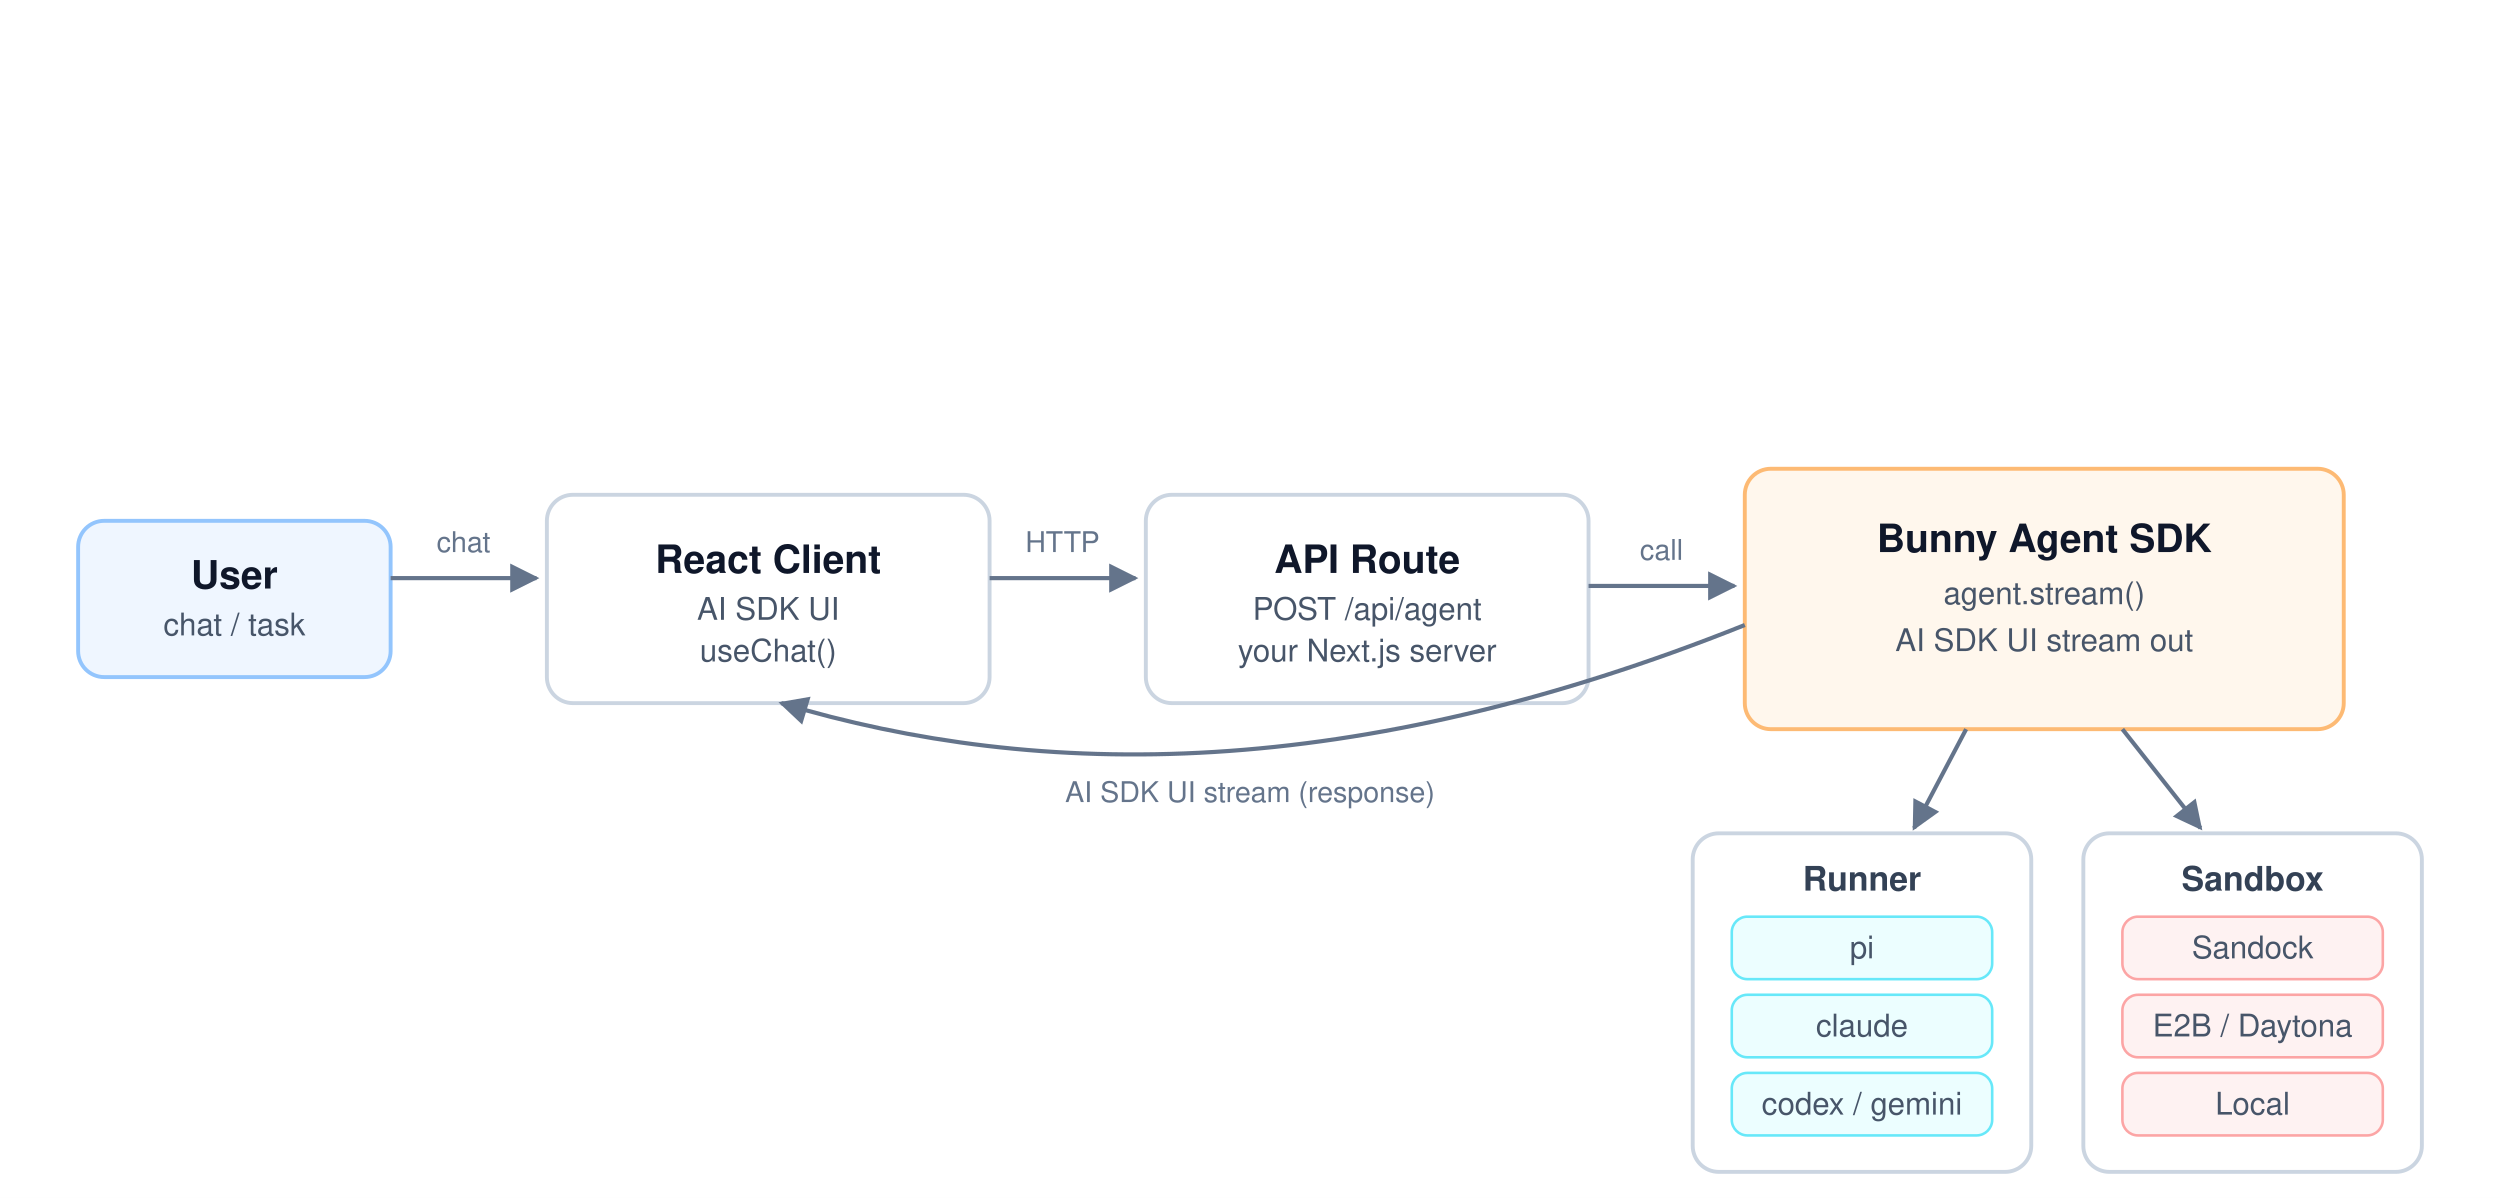
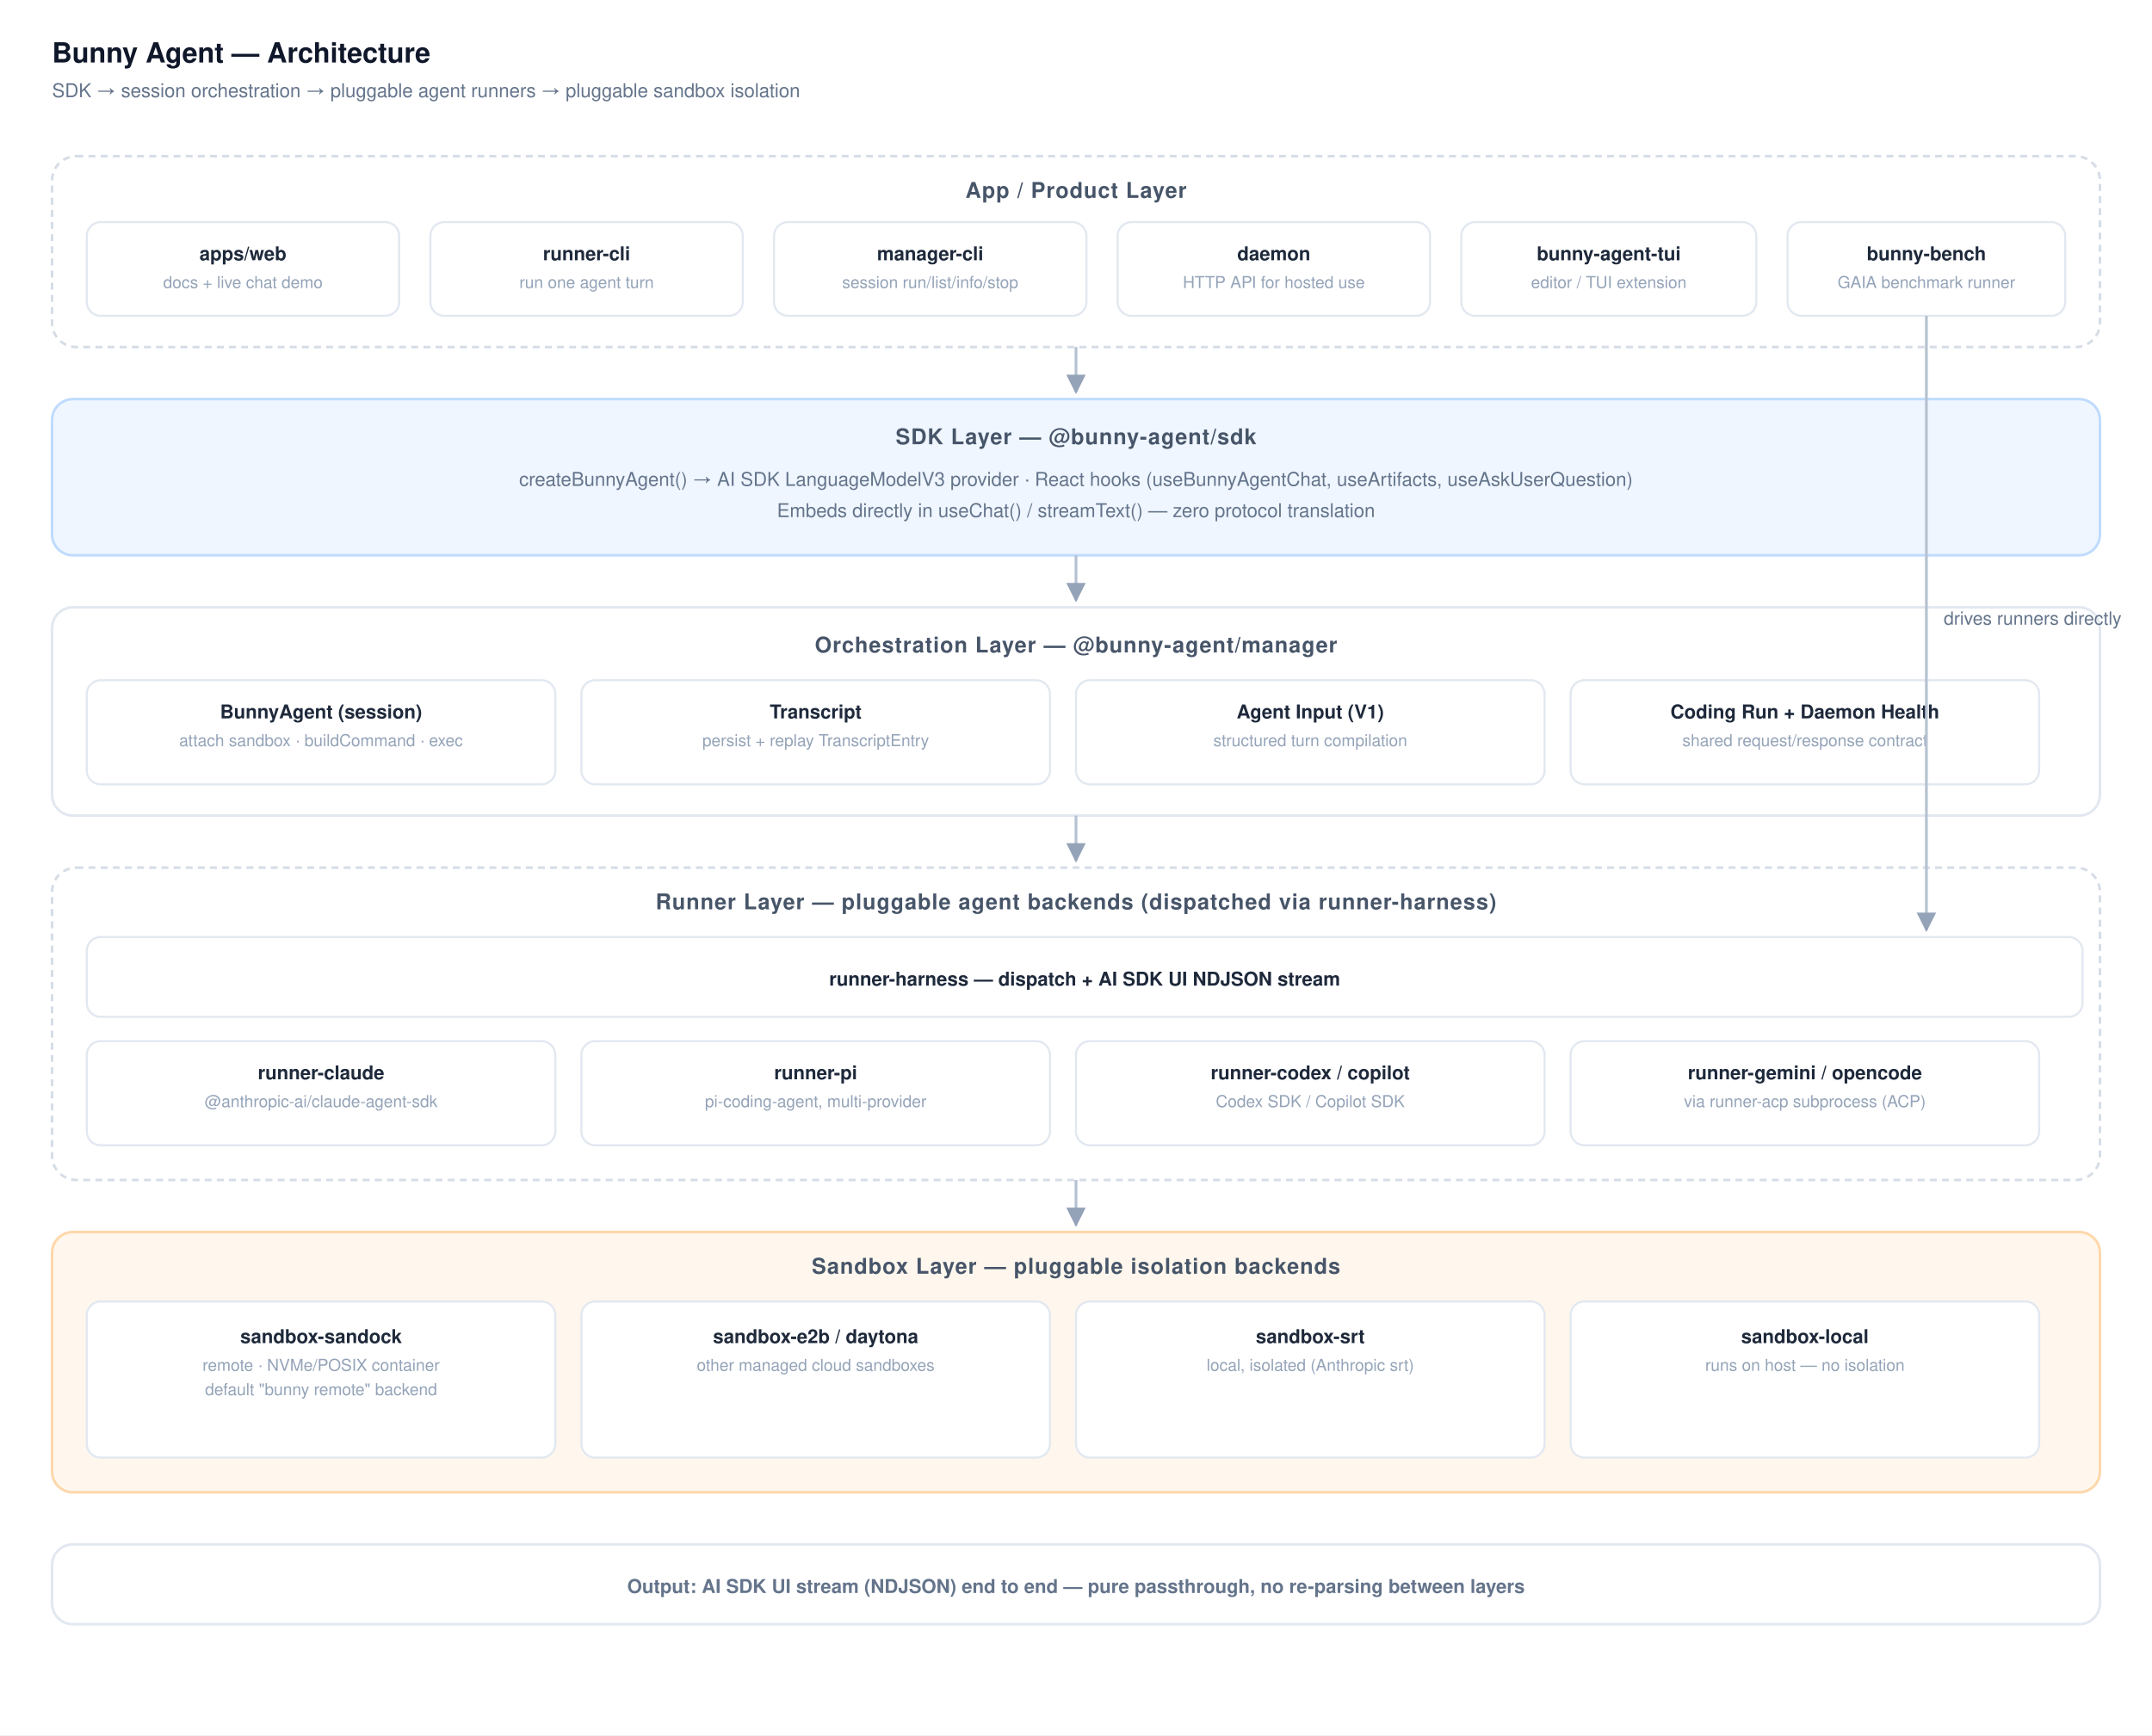
- <svg xmlns="http://www.w3.org/2000/svg" viewBox="0 0 960 460" font-family="Helvetica, Arial, sans-serif">
+ <svg xmlns="http://www.w3.org/2000/svg" viewBox="0 0 1240 1000" font-family="Helvetica, Arial, sans-serif">
  <defs>
    <marker id="arrow" viewBox="0 0 10 10" refX="9" refY="5" markerWidth="7" markerHeight="7" orient="auto-start-reverse">
-       <path d="M0,0 L10,5 L0,10 z" fill="#64748b" />
+       <path d="M0,0 L10,5 L0,10 z" fill="#94a3b8" />
    </marker>
    <style>
-       .box { fill: #ffffff; stroke: #cbd5e1; stroke-width: 1.5; rx: 10; }
-       .box-accent { fill: #eff6ff; stroke: #93c5fd; stroke-width: 1.5; rx: 10; }
-       .box-warm { fill: #fff7ed; stroke: #fdba74; stroke-width: 1.5; rx: 10; }
-       .title { font-size: 15px; font-weight: 700; fill: #0f172a; }
-       .sub { font-size: 12px; fill: #475569; }
-       .group-title { font-size: 13px; font-weight: 700; fill: #334155; }
-       .edge { stroke: #64748b; stroke-width: 1.6; fill: none; marker-end: url(#arrow); }
-       .edge-label { font-size: 11px; fill: #64748b; }
+       .card { fill: #ffffff; stroke: #e2e8f0; stroke-width: 1.5; rx: 12; }
+       .card-line { fill: #ffffff; stroke: #d6dde6; stroke-width: 1.5; stroke-dasharray: 4 3; rx: 14; }
+       .card-blue { fill: #eff6ff; stroke: #bfdbfe; stroke-width: 1.5; rx: 12; }
+       .card-amber { fill: #fff7ed; stroke: #fed7aa; stroke-width: 1.5; rx: 12; }
+       .card-dark { fill: #0f172a; stroke: #0f172a; stroke-width: 1.5; rx: 12; }
+       .title { font-size: 16px; font-weight: 700; fill: #0f172a; }
+       .title-inv { font-size: 15px; font-weight: 700; fill: #f8fafc; }
+       .sub { font-size: 11px; fill: #64748b; }
+       .sub-inv { font-size: 11px; fill: #cbd5e1; }
+       .group-title { font-size: 12.5px; font-weight: 700; fill: #475569; letter-spacing: 0.04em; text-transform: uppercase; }
+       .edge { stroke: #b6c2d1; stroke-width: 1.6; fill: none; marker-end: url(#arrow); }
+       .edge-label { font-size: 10.5px; fill: #64748b; }
+       .pill { fill: #ffffff; stroke: #e2e8f0; stroke-width: 1.2; rx: 8; }
+       .pill-text { font-size: 11px; fill: #1e293b; font-weight: 600; }
+       .pill-sub { font-size: 9.5px; fill: #94a3b8; }
    </style>
  </defs>
-   <rect width="960" height="460" fill="#ffffff" />
-   <rect x="30" y="200" width="120" height="60" class="box-accent" />
-   <text x="90" y="226" text-anchor="middle" class="title">User</text>
-   <text x="90" y="244" text-anchor="middle" class="sub">chat / task</text>
-   <rect x="210" y="190" width="170" height="80" class="box" />
-   <text x="295" y="220" text-anchor="middle" class="title">React Client</text>
-   <text x="295" y="238" text-anchor="middle" class="sub">AI SDK UI</text>
-   <text x="295" y="254" text-anchor="middle" class="sub">useChat()</text>
-   <rect x="440" y="190" width="170" height="80" class="box" />
-   <text x="525" y="220" text-anchor="middle" class="title">API Route</text>
-   <text x="525" y="238" text-anchor="middle" class="sub">POST /api/agent</text>
-   <text x="525" y="254" text-anchor="middle" class="sub">your Next.js server</text>
-   <rect x="670" y="180" width="230" height="100" class="box-warm" />
-   <text x="785" y="212" text-anchor="middle" class="title">Bunny Agent SDK</text>
-   <text x="785" y="232" text-anchor="middle" class="sub">agent.stream()</text>
-   <text x="785" y="250" text-anchor="middle" class="sub">AI SDK UI stream out</text>
-   <rect x="650" y="320" width="130" height="130" class="box" fill="#f8fafc" />
-   <text x="715" y="342" text-anchor="middle" class="group-title">Runner</text>
-   <rect x="665" y="352" width="100" height="24" rx="6" fill="#ecfeff" stroke="#67e8f9" />
-   <text x="715" y="368" text-anchor="middle" class="sub">pi</text>
-   <rect x="665" y="382" width="100" height="24" rx="6" fill="#ecfeff" stroke="#67e8f9" />
-   <text x="715" y="398" text-anchor="middle" class="sub">claude</text>
-   <rect x="665" y="412" width="100" height="24" rx="6" fill="#ecfeff" stroke="#67e8f9" />
-   <text x="715" y="428" text-anchor="middle" class="sub">codex / gemini</text>
-   <rect x="800" y="320" width="130" height="130" class="box" fill="#f8fafc" />
-   <text x="865" y="342" text-anchor="middle" class="group-title">Sandbox</text>
-   <rect x="815" y="352" width="100" height="24" rx="6" fill="#fef2f2" stroke="#fca5a5" />
-   <text x="865" y="368" text-anchor="middle" class="sub">Sandock</text>
-   <rect x="815" y="382" width="100" height="24" rx="6" fill="#fef2f2" stroke="#fca5a5" />
-   <text x="865" y="398" text-anchor="middle" class="sub">E2B / Daytona</text>
-   <rect x="815" y="412" width="100" height="24" rx="6" fill="#fef2f2" stroke="#fca5a5" />
-   <text x="865" y="428" text-anchor="middle" class="sub">Local</text>
-   <path class="edge" d="M150,222 L206,222" />
-   <text x="178" y="212" text-anchor="middle" class="edge-label">chat</text>
-   <path class="edge" d="M380,222 L436,222" />
-   <text x="408" y="212" text-anchor="middle" class="edge-label">HTTP</text>
-   <path class="edge" d="M610,225 L666,225" />
-   <text x="638" y="215" text-anchor="middle" class="edge-label">call</text>
-   <path class="edge" d="M755,280 L735,318" />
-   <path class="edge" d="M815,280 L845,318" />
-   <path class="edge" d="M670,240 C520,300 400,300 300,270" />
-   <text x="480" y="308" text-anchor="middle" class="edge-label">AI SDK UI stream (response)</text>
+   <rect width="1240" height="1000" fill="#ffffff" />
+   <text x="30" y="36" class="title">Bunny Agent — Architecture</text>
+   <text x="30" y="56" class="sub">SDK → session orchestration → pluggable agent runners → pluggable sandbox isolation</text>
+   <rect x="30" y="90" width="1180" height="110" class="card-line" />
+   <text x="620" y="114" text-anchor="middle" class="group-title">App / Product Layer</text>
+   <rect x="50" y="128" width="180" height="54" class="pill" />
+   <text x="140" y="150" text-anchor="middle" class="pill-text">apps/web</text>
+   <text x="140" y="166" text-anchor="middle" class="pill-sub">docs + live chat demo</text>
+   <rect x="248" y="128" width="180" height="54" class="pill" />
+   <text x="338" y="150" text-anchor="middle" class="pill-text">runner-cli</text>
+   <text x="338" y="166" text-anchor="middle" class="pill-sub">run one agent turn</text>
+   <rect x="446" y="128" width="180" height="54" class="pill" />
+   <text x="536" y="150" text-anchor="middle" class="pill-text">manager-cli</text>
+   <text x="536" y="166" text-anchor="middle" class="pill-sub">session run/list/info/stop</text>
+   <rect x="644" y="128" width="180" height="54" class="pill" />
+   <text x="734" y="150" text-anchor="middle" class="pill-text">daemon</text>
+   <text x="734" y="166" text-anchor="middle" class="pill-sub">HTTP API for hosted use</text>
+   <rect x="842" y="128" width="170" height="54" class="pill" />
+   <text x="927" y="150" text-anchor="middle" class="pill-text">bunny-agent-tui</text>
+   <text x="927" y="166" text-anchor="middle" class="pill-sub">editor / TUI extension</text>
+   <rect x="1030" y="128" width="160" height="54" class="pill" />
+   <text x="1110" y="150" text-anchor="middle" class="pill-text">bunny-bench</text>
+   <text x="1110" y="166" text-anchor="middle" class="pill-sub">GAIA benchmark runner</text>
+   <rect x="30" y="230" width="1180" height="90" class="card-blue" />
+   <text x="620" y="256" text-anchor="middle" class="group-title">SDK Layer — @bunny-agent/sdk</text>
+   <text x="620" y="280" text-anchor="middle" class="sub">createBunnyAgent() → AI SDK LanguageModelV3 provider · React hooks (useBunnyAgentChat, useArtifacts, useAskUserQuestion)</text>
+   <text x="620" y="298" text-anchor="middle" class="sub">Embeds directly in useChat() / streamText() — zero protocol translation</text>
+   <rect x="30" y="350" width="1180" height="120" class="card" />
+   <text x="620" y="376" text-anchor="middle" class="group-title">Orchestration Layer — @bunny-agent/manager</text>
+   <rect x="50" y="392" width="270" height="60" class="pill" />
+   <text x="185" y="414" text-anchor="middle" class="pill-text">BunnyAgent (session)</text>
+   <text x="185" y="430" text-anchor="middle" class="pill-sub">attach sandbox · buildCommand · exec</text>
+   <rect x="335" y="392" width="270" height="60" class="pill" />
+   <text x="470" y="414" text-anchor="middle" class="pill-text">Transcript</text>
+   <text x="470" y="430" text-anchor="middle" class="pill-sub">persist + replay TranscriptEntry</text>
+   <rect x="620" y="392" width="270" height="60" class="pill" />
+   <text x="755" y="414" text-anchor="middle" class="pill-text">Agent Input (V1)</text>
+   <text x="755" y="430" text-anchor="middle" class="pill-sub">structured turn compilation</text>
+   <rect x="905" y="392" width="270" height="60" class="pill" />
+   <text x="1040" y="414" text-anchor="middle" class="pill-text">Coding Run + Daemon Health</text>
+   <text x="1040" y="430" text-anchor="middle" class="pill-sub">shared request/response contract</text>
+   <rect x="30" y="500" width="1180" height="180" class="card-line" />
+   <text x="620" y="524" text-anchor="middle" class="group-title">Runner Layer — pluggable agent backends (dispatched via runner-harness)</text>
+   <rect x="50" y="540" width="1150" height="46" class="pill" />
+   <text x="625" y="568" text-anchor="middle" class="pill-text">runner-harness — dispatch + AI SDK UI NDJSON stream</text>
+   <rect x="50" y="600" width="270" height="60" class="pill" />
+   <text x="185" y="622" text-anchor="middle" class="pill-text">runner-claude</text>
+   <text x="185" y="638" text-anchor="middle" class="pill-sub">@anthropic-ai/claude-agent-sdk</text>
+   <rect x="335" y="600" width="270" height="60" class="pill" />
+   <text x="470" y="622" text-anchor="middle" class="pill-text">runner-pi</text>
+   <text x="470" y="638" text-anchor="middle" class="pill-sub">pi-coding-agent, multi-provider</text>
+   <rect x="620" y="600" width="270" height="60" class="pill" />
+   <text x="755" y="622" text-anchor="middle" class="pill-text">runner-codex / copilot</text>
+   <text x="755" y="638" text-anchor="middle" class="pill-sub">Codex SDK / Copilot SDK</text>
+   <rect x="905" y="600" width="270" height="60" class="pill" />
+   <text x="1040" y="622" text-anchor="middle" class="pill-text">runner-gemini / opencode</text>
+   <text x="1040" y="638" text-anchor="middle" class="pill-sub">via runner-acp subprocess (ACP)</text>
+   <rect x="30" y="710" width="1180" height="150" class="card-amber" />
+   <text x="620" y="734" text-anchor="middle" class="group-title">Sandbox Layer — pluggable isolation backends</text>
+   <rect x="50" y="750" width="270" height="90" class="pill" />
+   <text x="185" y="774" text-anchor="middle" class="pill-text">sandbox-sandock</text>
+   <text x="185" y="790" text-anchor="middle" class="pill-sub">remote · NVMe/POSIX container</text>
+   <text x="185" y="804" text-anchor="middle" class="pill-sub">default "bunny remote" backend</text>
+   <rect x="335" y="750" width="270" height="90" class="pill" />
+   <text x="470" y="774" text-anchor="middle" class="pill-text">sandbox-e2b / daytona</text>
+   <text x="470" y="790" text-anchor="middle" class="pill-sub">other managed cloud sandboxes</text>
+   <rect x="620" y="750" width="270" height="90" class="pill" />
+   <text x="755" y="774" text-anchor="middle" class="pill-text">sandbox-srt</text>
+   <text x="755" y="790" text-anchor="middle" class="pill-sub">local, isolated (Anthropic srt)</text>
+   <rect x="905" y="750" width="270" height="90" class="pill" />
+   <text x="1040" y="774" text-anchor="middle" class="pill-text">sandbox-local</text>
+   <text x="1040" y="790" text-anchor="middle" class="pill-sub">runs on host — no isolation</text>
+   <rect x="30" y="890" width="1180" height="46" class="card" />
+   <text x="620" y="918" text-anchor="middle" class="sub" font-weight="700">Output: AI SDK UI stream (NDJSON) end to end — pure passthrough, no re-parsing between layers</text>
+   <path class="edge" d="M620,200 L620,226" />
+   <path class="edge" d="M620,320 L620,346" />
+   <path class="edge" d="M620,470 L620,496" />
+   <path class="edge" d="M620,680 L620,706" />
+   <path class="edge" d="M1110,182 L1110,536" />
+   <text x="1150" y="360" text-anchor="middle" class="edge-label" transform="rotate(90 1150 360)" />
+   <text x="1120" y="360" class="edge-label">drives runners directly</text>
</svg>
